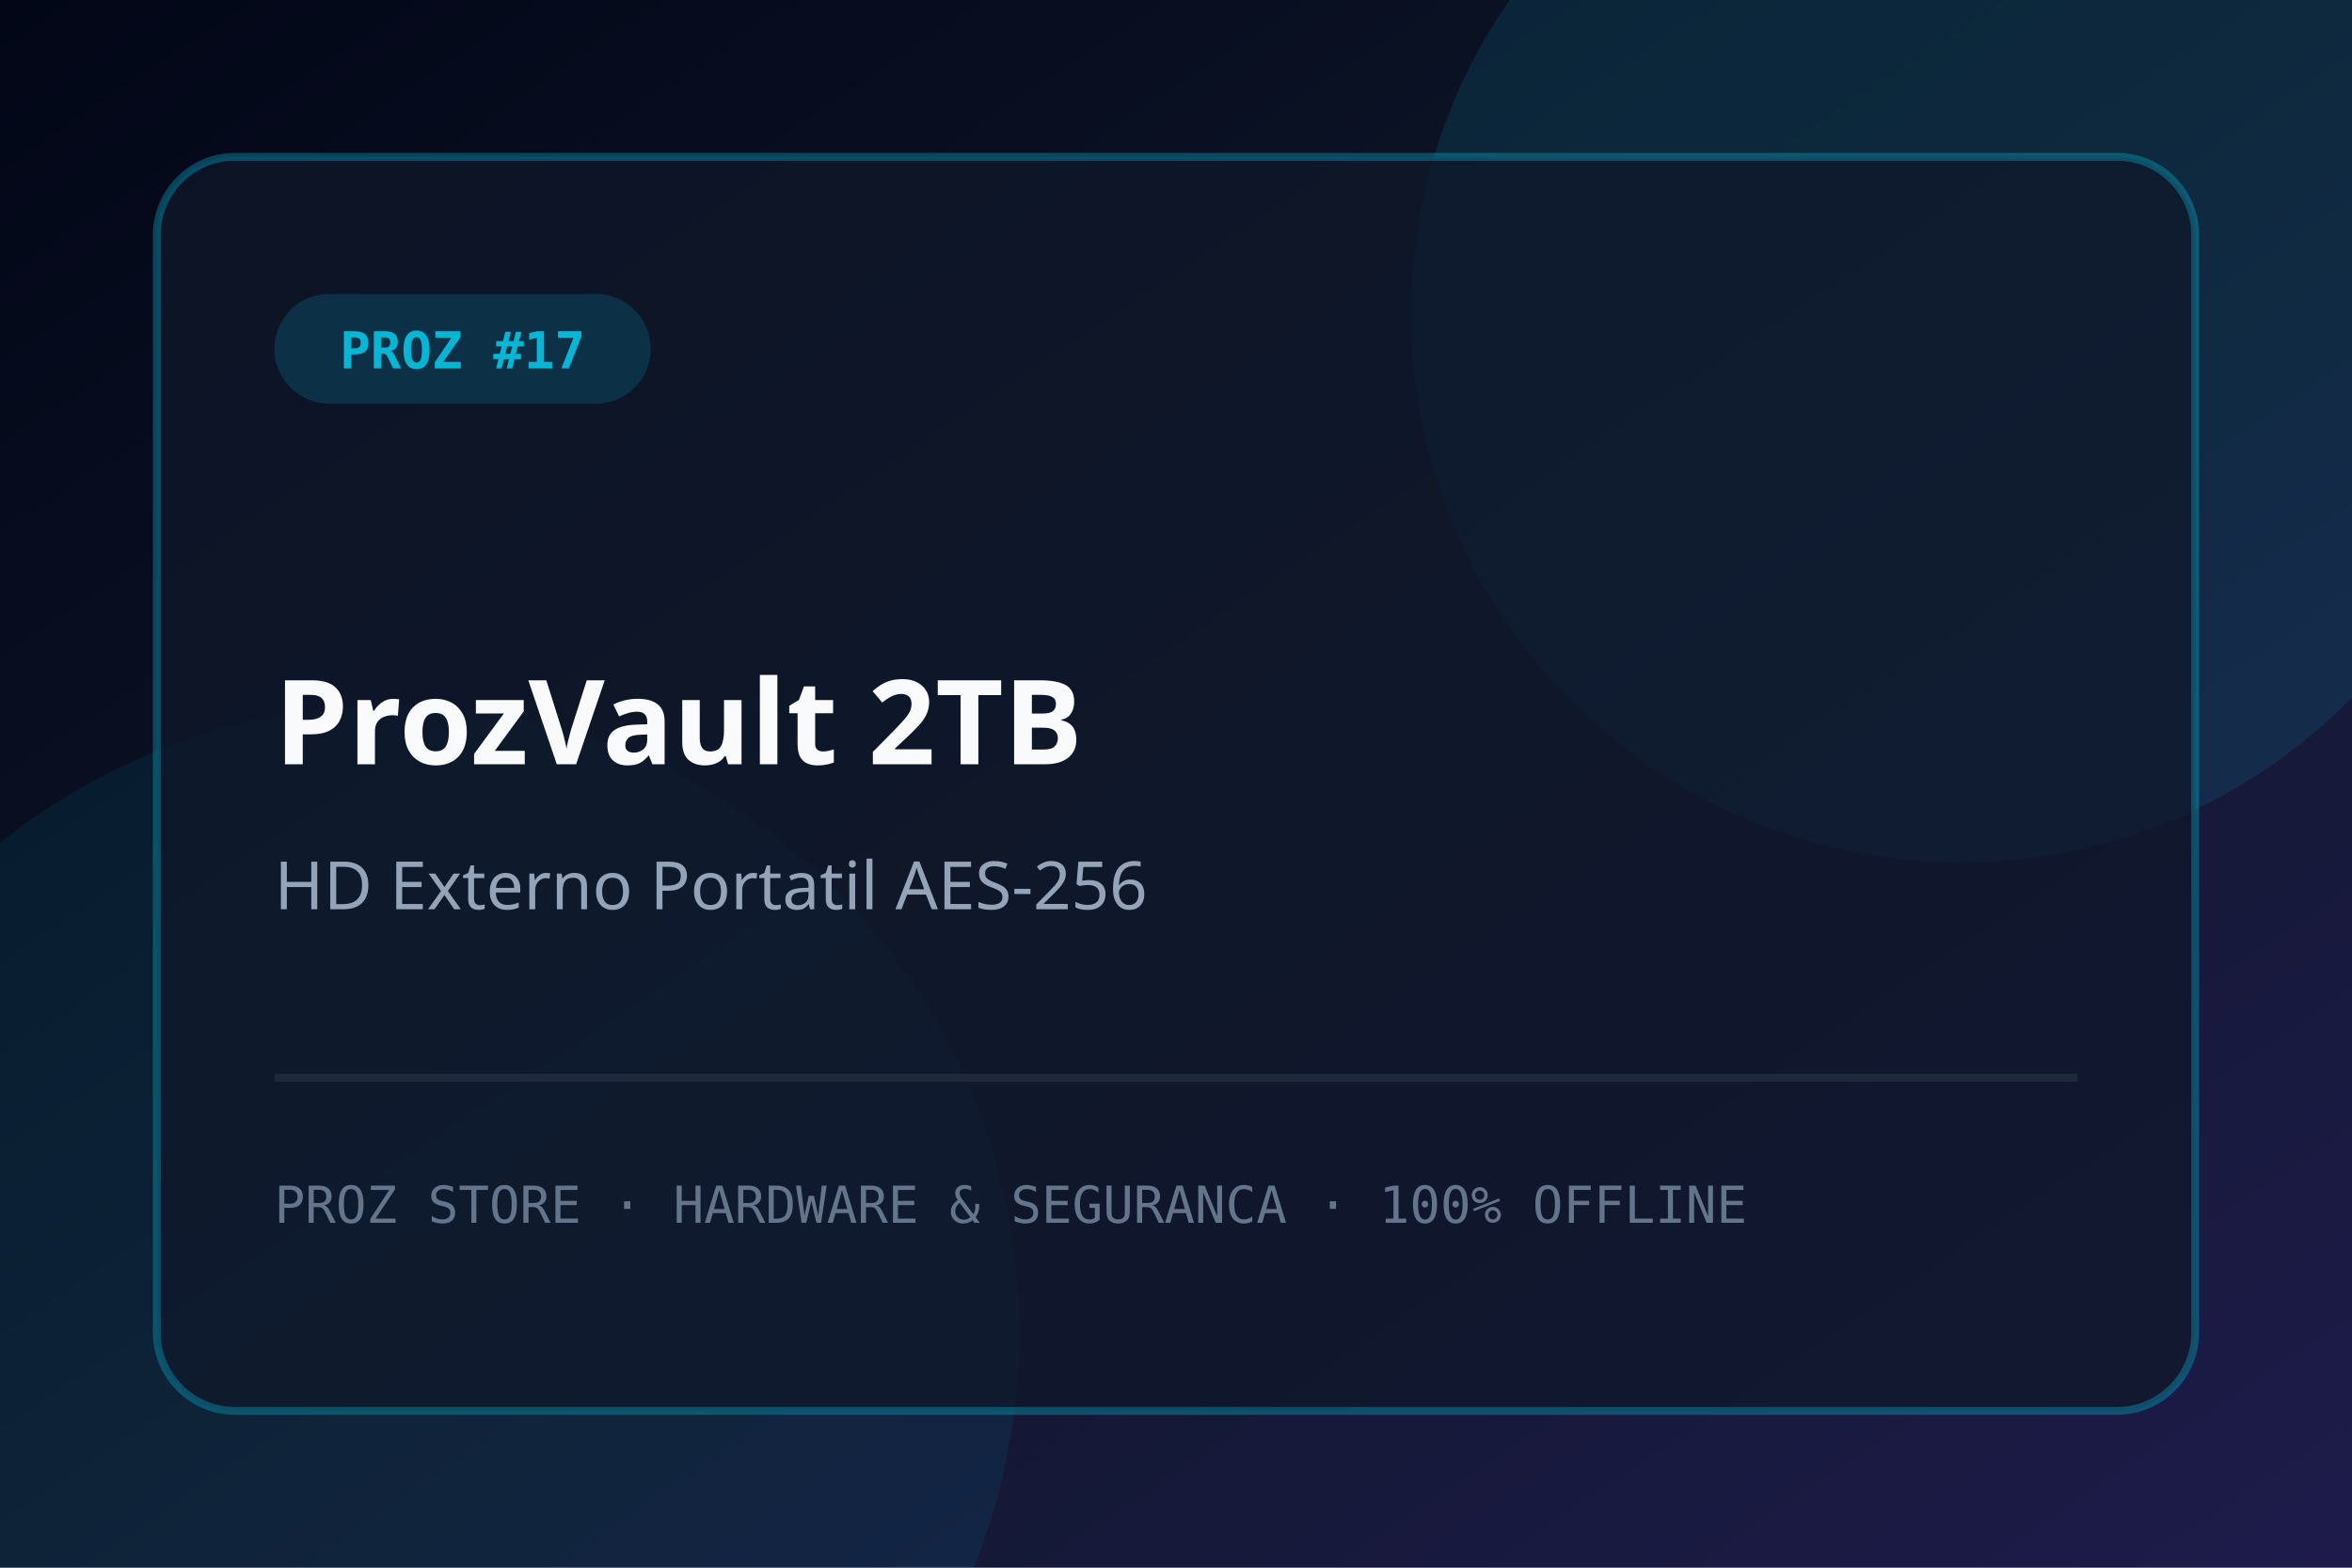
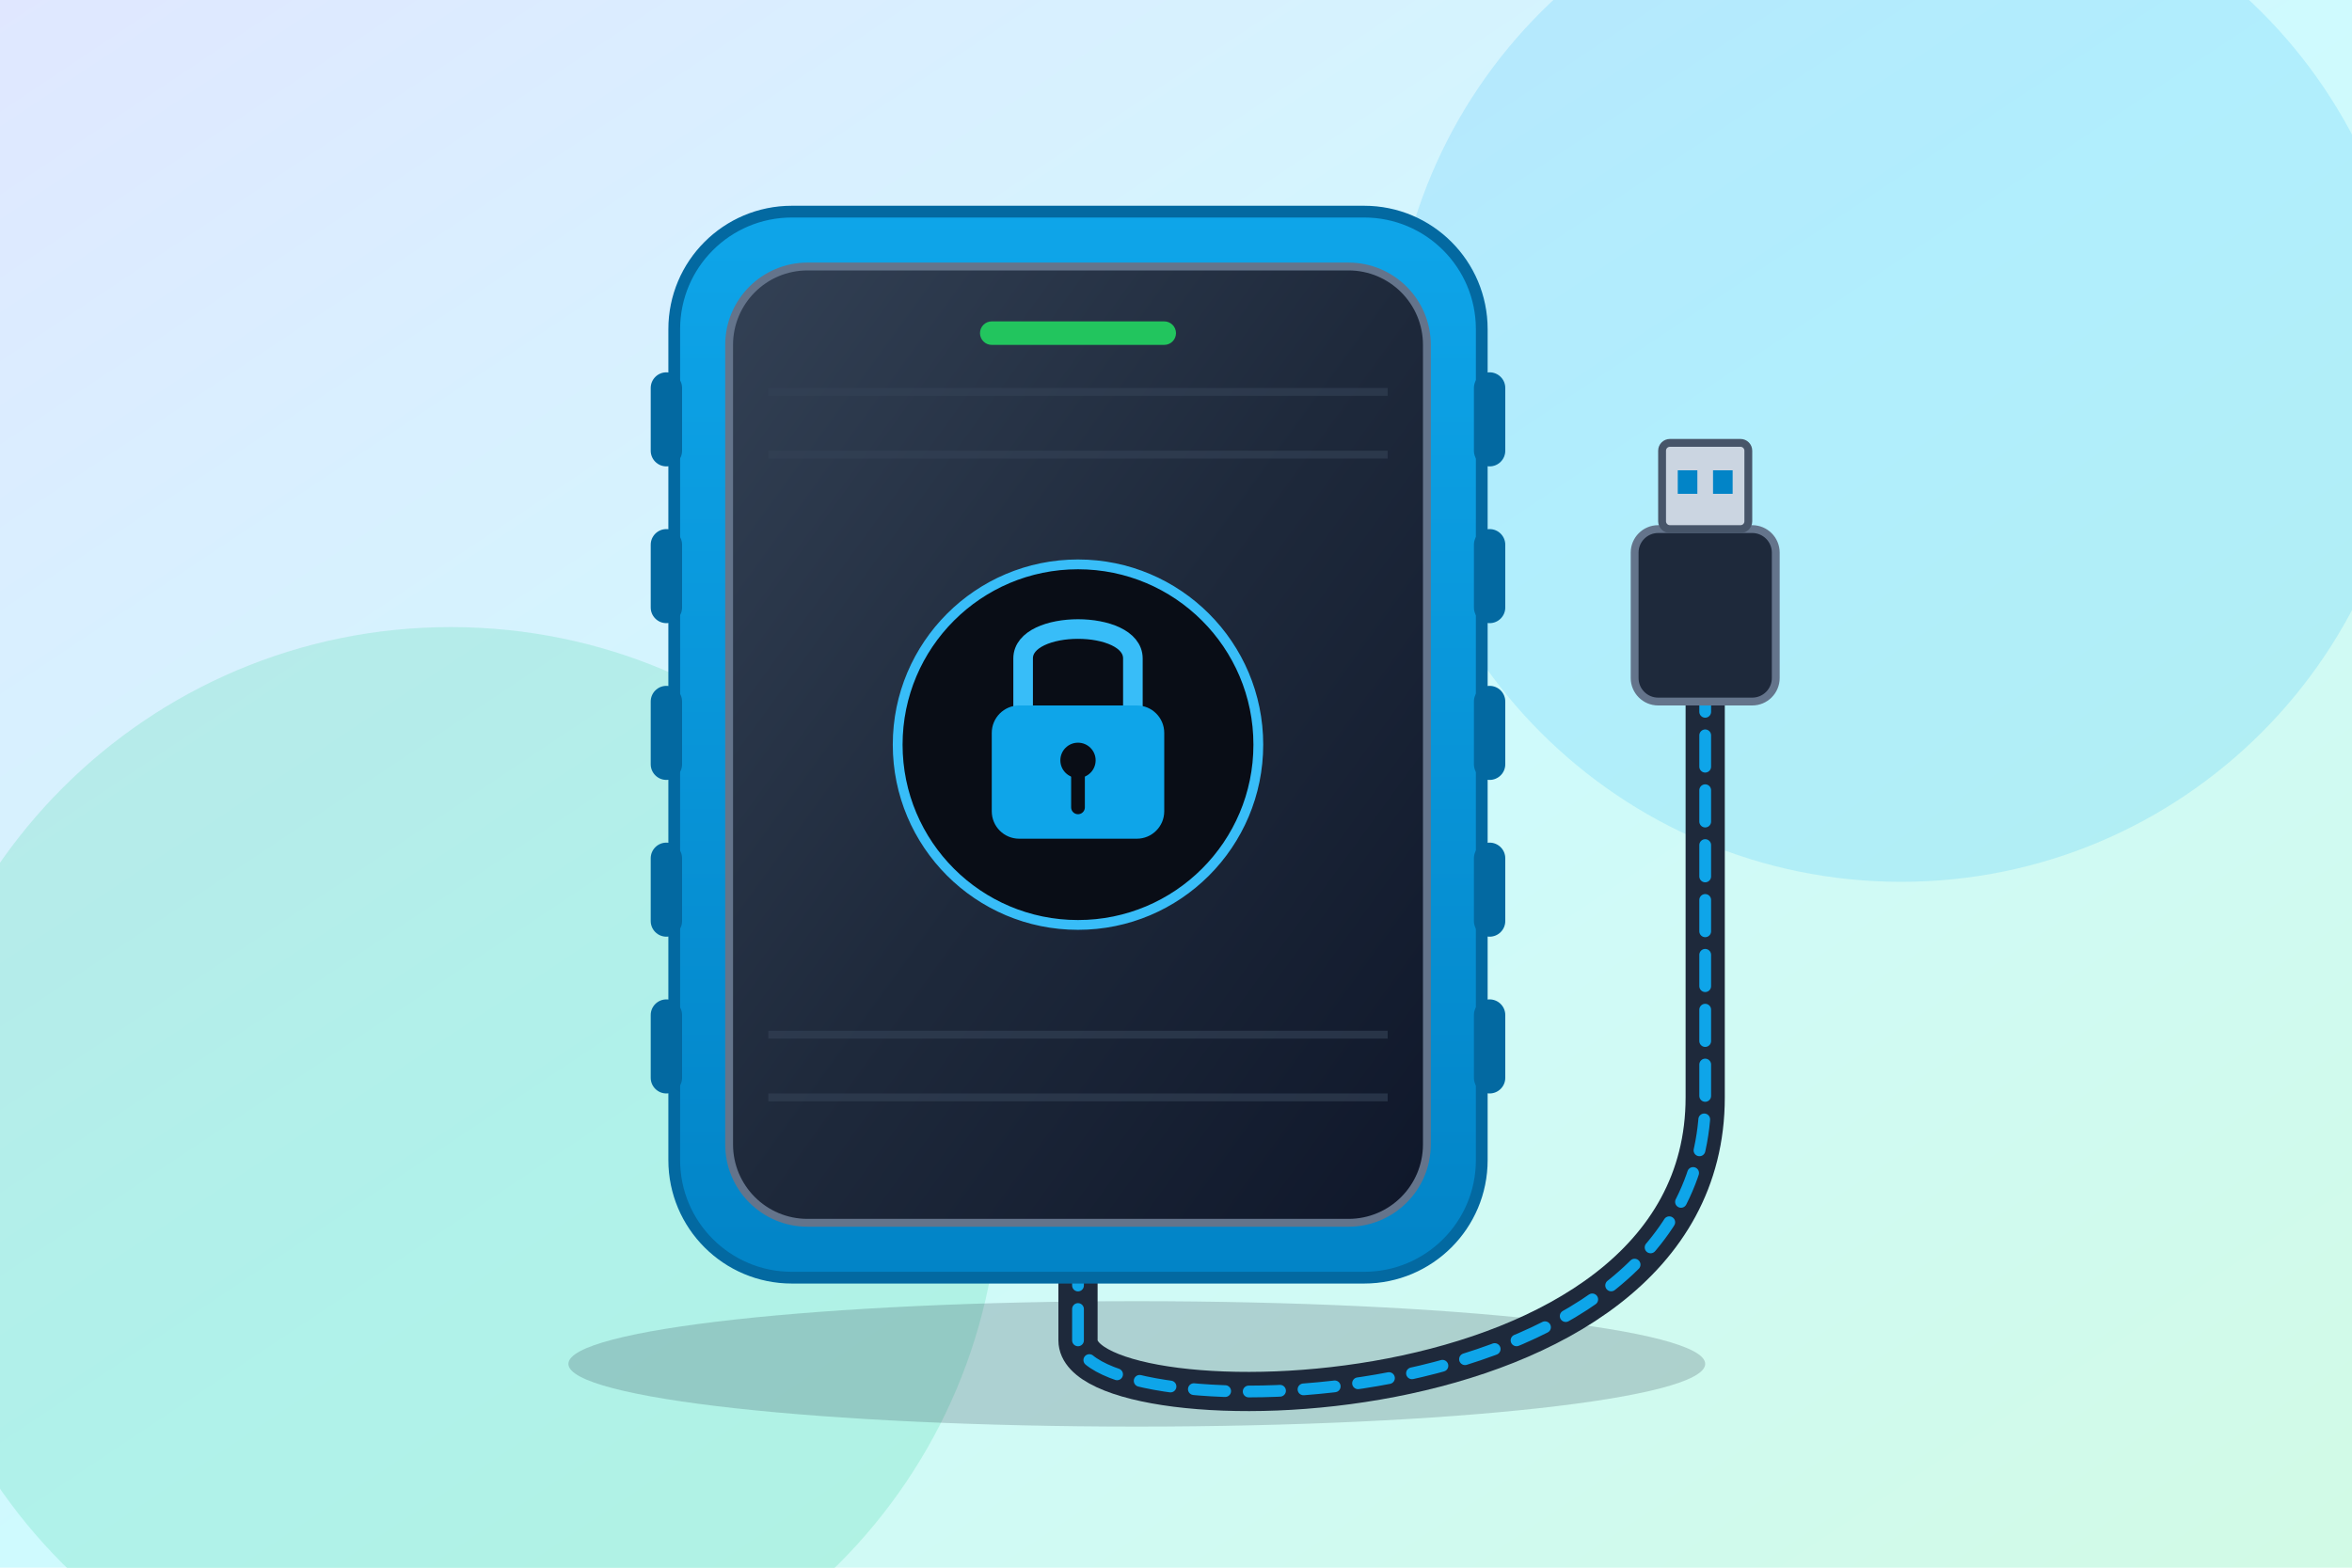
<svg xmlns="http://www.w3.org/2000/svg" viewBox="0 0 600 400" width="600" height="400">
  <defs>
    <linearGradient id="bg" x1="0" y1="0" x2="1" y2="1">
-       <stop offset="0%" stop-color="#020617" />
-       <stop offset="50%" stop-color="#0f172a" />
-       <stop offset="100%" stop-color="#1e1b4b" />
+       <stop offset="0%" stop-color="#e0e7ff" />
+       <stop offset="50%" stop-color="#cffafe" />
+       <stop offset="100%" stop-color="#d1fae5" />
+     </linearGradient>
+     <linearGradient id="case" x1="0" y1="0" x2="1" y2="1">
+       <stop offset="0%" stop-color="#334155" />
+       <stop offset="50%" stop-color="#1e293b" />
+       <stop offset="100%" stop-color="#0f172a" />
+     </linearGradient>
+     <linearGradient id="bumper" x1="0" y1="0" x2="0" y2="1">
+       <stop offset="0%" stop-color="#0ea5e9" />
+       <stop offset="100%" stop-color="#0284c7" />
    </linearGradient>
  </defs>
  <rect width="600" height="400" fill="url(#bg)" />
-   <circle cx="500" cy="80" r="140" fill="#06b6d4" opacity="0.12" />
-   <circle cx="100" cy="340" r="160" fill="#06b6d4" opacity="0.08" />
-   <rect x="40" y="40" width="520" height="320" rx="20" fill="#0f172a" fill-opacity="0.75" stroke="#06b6d4" stroke-opacity="0.35" stroke-width="2" />
-   <rect x="70" y="75" width="96" height="28" rx="14" fill="#06b6d4" fill-opacity="0.18" />
-   <text x="118" y="94" font-family="monospace" font-size="13" font-weight="bold" fill="#06b6d4" text-anchor="middle">PROZ #17</text>
-   <text x="70" y="195" font-family="system-ui, sans-serif" font-size="30" font-weight="800" fill="#f8fafc">ProzVault 2TB</text>
-   <text x="70" y="232" font-family="system-ui, sans-serif" font-size="17" fill="#94a3b8">HD Externo Portatil AES-256</text>
-   <line x1="70" y1="275" x2="530" y2="275" stroke="#1e293b" stroke-width="2" />
-   <text x="70" y="312" font-family="monospace" font-size="13" fill="#64748b">PROZ STORE · HARDWARE &amp; SEGURANCA · 100% OFFLINE</text>
+   <circle cx="485" cy="95" r="130" fill="#38bdf8" opacity="0.2" />
+   <circle cx="115" cy="300" r="140" fill="#34d399" opacity="0.2" />
+   <ellipse cx="290" cy="348" rx="145" ry="16" fill="#0f172a" opacity="0.18" />
+   <path d="M275,320 L275,342 C275,365 435,365 435,280 L435,175" fill="none" stroke="#1e293b" stroke-width="10" stroke-linecap="round" />
+   <path d="M275,320 L275,342 C275,365 435,365 435,280 L435,175" fill="none" stroke="#0ea5e9" stroke-width="3" stroke-dasharray="8 6" stroke-linecap="round" />
+   <rect x="417" y="135" width="36" height="44" rx="6" fill="#1e293b" stroke="#64748b" stroke-width="2" />
+   <rect x="424" y="113" width="22" height="22" rx="2" fill="#cbd5e1" stroke="#475569" stroke-width="2" />
+   <rect x="428" y="120" width="5" height="6" fill="#0284c7" />
+   <rect x="437" y="120" width="5" height="6" fill="#0284c7" />
+   <rect x="172" y="54" width="206" height="272" rx="30" fill="url(#bumper)" stroke="#0369a1" stroke-width="3" />
+   <g fill="#0369a1">
+     <rect x="166" y="95" width="8" height="24" rx="4" />
+     <rect x="166" y="135" width="8" height="24" rx="4" />
+     <rect x="166" y="175" width="8" height="24" rx="4" />
+     <rect x="166" y="215" width="8" height="24" rx="4" />
+     <rect x="166" y="255" width="8" height="24" rx="4" />
+     <rect x="376" y="95" width="8" height="24" rx="4" />
+     <rect x="376" y="135" width="8" height="24" rx="4" />
+     <rect x="376" y="175" width="8" height="24" rx="4" />
+     <rect x="376" y="215" width="8" height="24" rx="4" />
+     <rect x="376" y="255" width="8" height="24" rx="4" />
+   </g>
+   <rect x="186" y="68" width="178" height="244" rx="20" fill="url(#case)" stroke="#64748b" stroke-width="2" />
+   <g stroke="#334155" stroke-width="2" opacity="0.65">
+     <line x1="196" y1="100" x2="354" y2="100" />
+     <line x1="196" y1="116" x2="354" y2="116" />
+     <line x1="196" y1="264" x2="354" y2="264" />
+     <line x1="196" y1="280" x2="354" y2="280" />
+   </g>
+   <circle cx="275" cy="190" r="46" fill="#090d16" stroke="#38bdf8" stroke-width="2.5" />
+   <path d="M261,182 L261,168 C261,158 289,158 289,168 L289,182" fill="none" stroke="#38bdf8" stroke-width="5" stroke-linecap="round" />
+   <rect x="253" y="180" width="44" height="34" rx="7" fill="#0ea5e9" />
+   <circle cx="275" cy="194" r="4.5" fill="#090d16" />
+   <line x1="275" y1="198" x2="275" y2="206" stroke="#090d16" stroke-width="3.5" stroke-linecap="round" />
+   <rect x="250" y="82" width="50" height="6" rx="3" fill="#22c55e" />
</svg>
